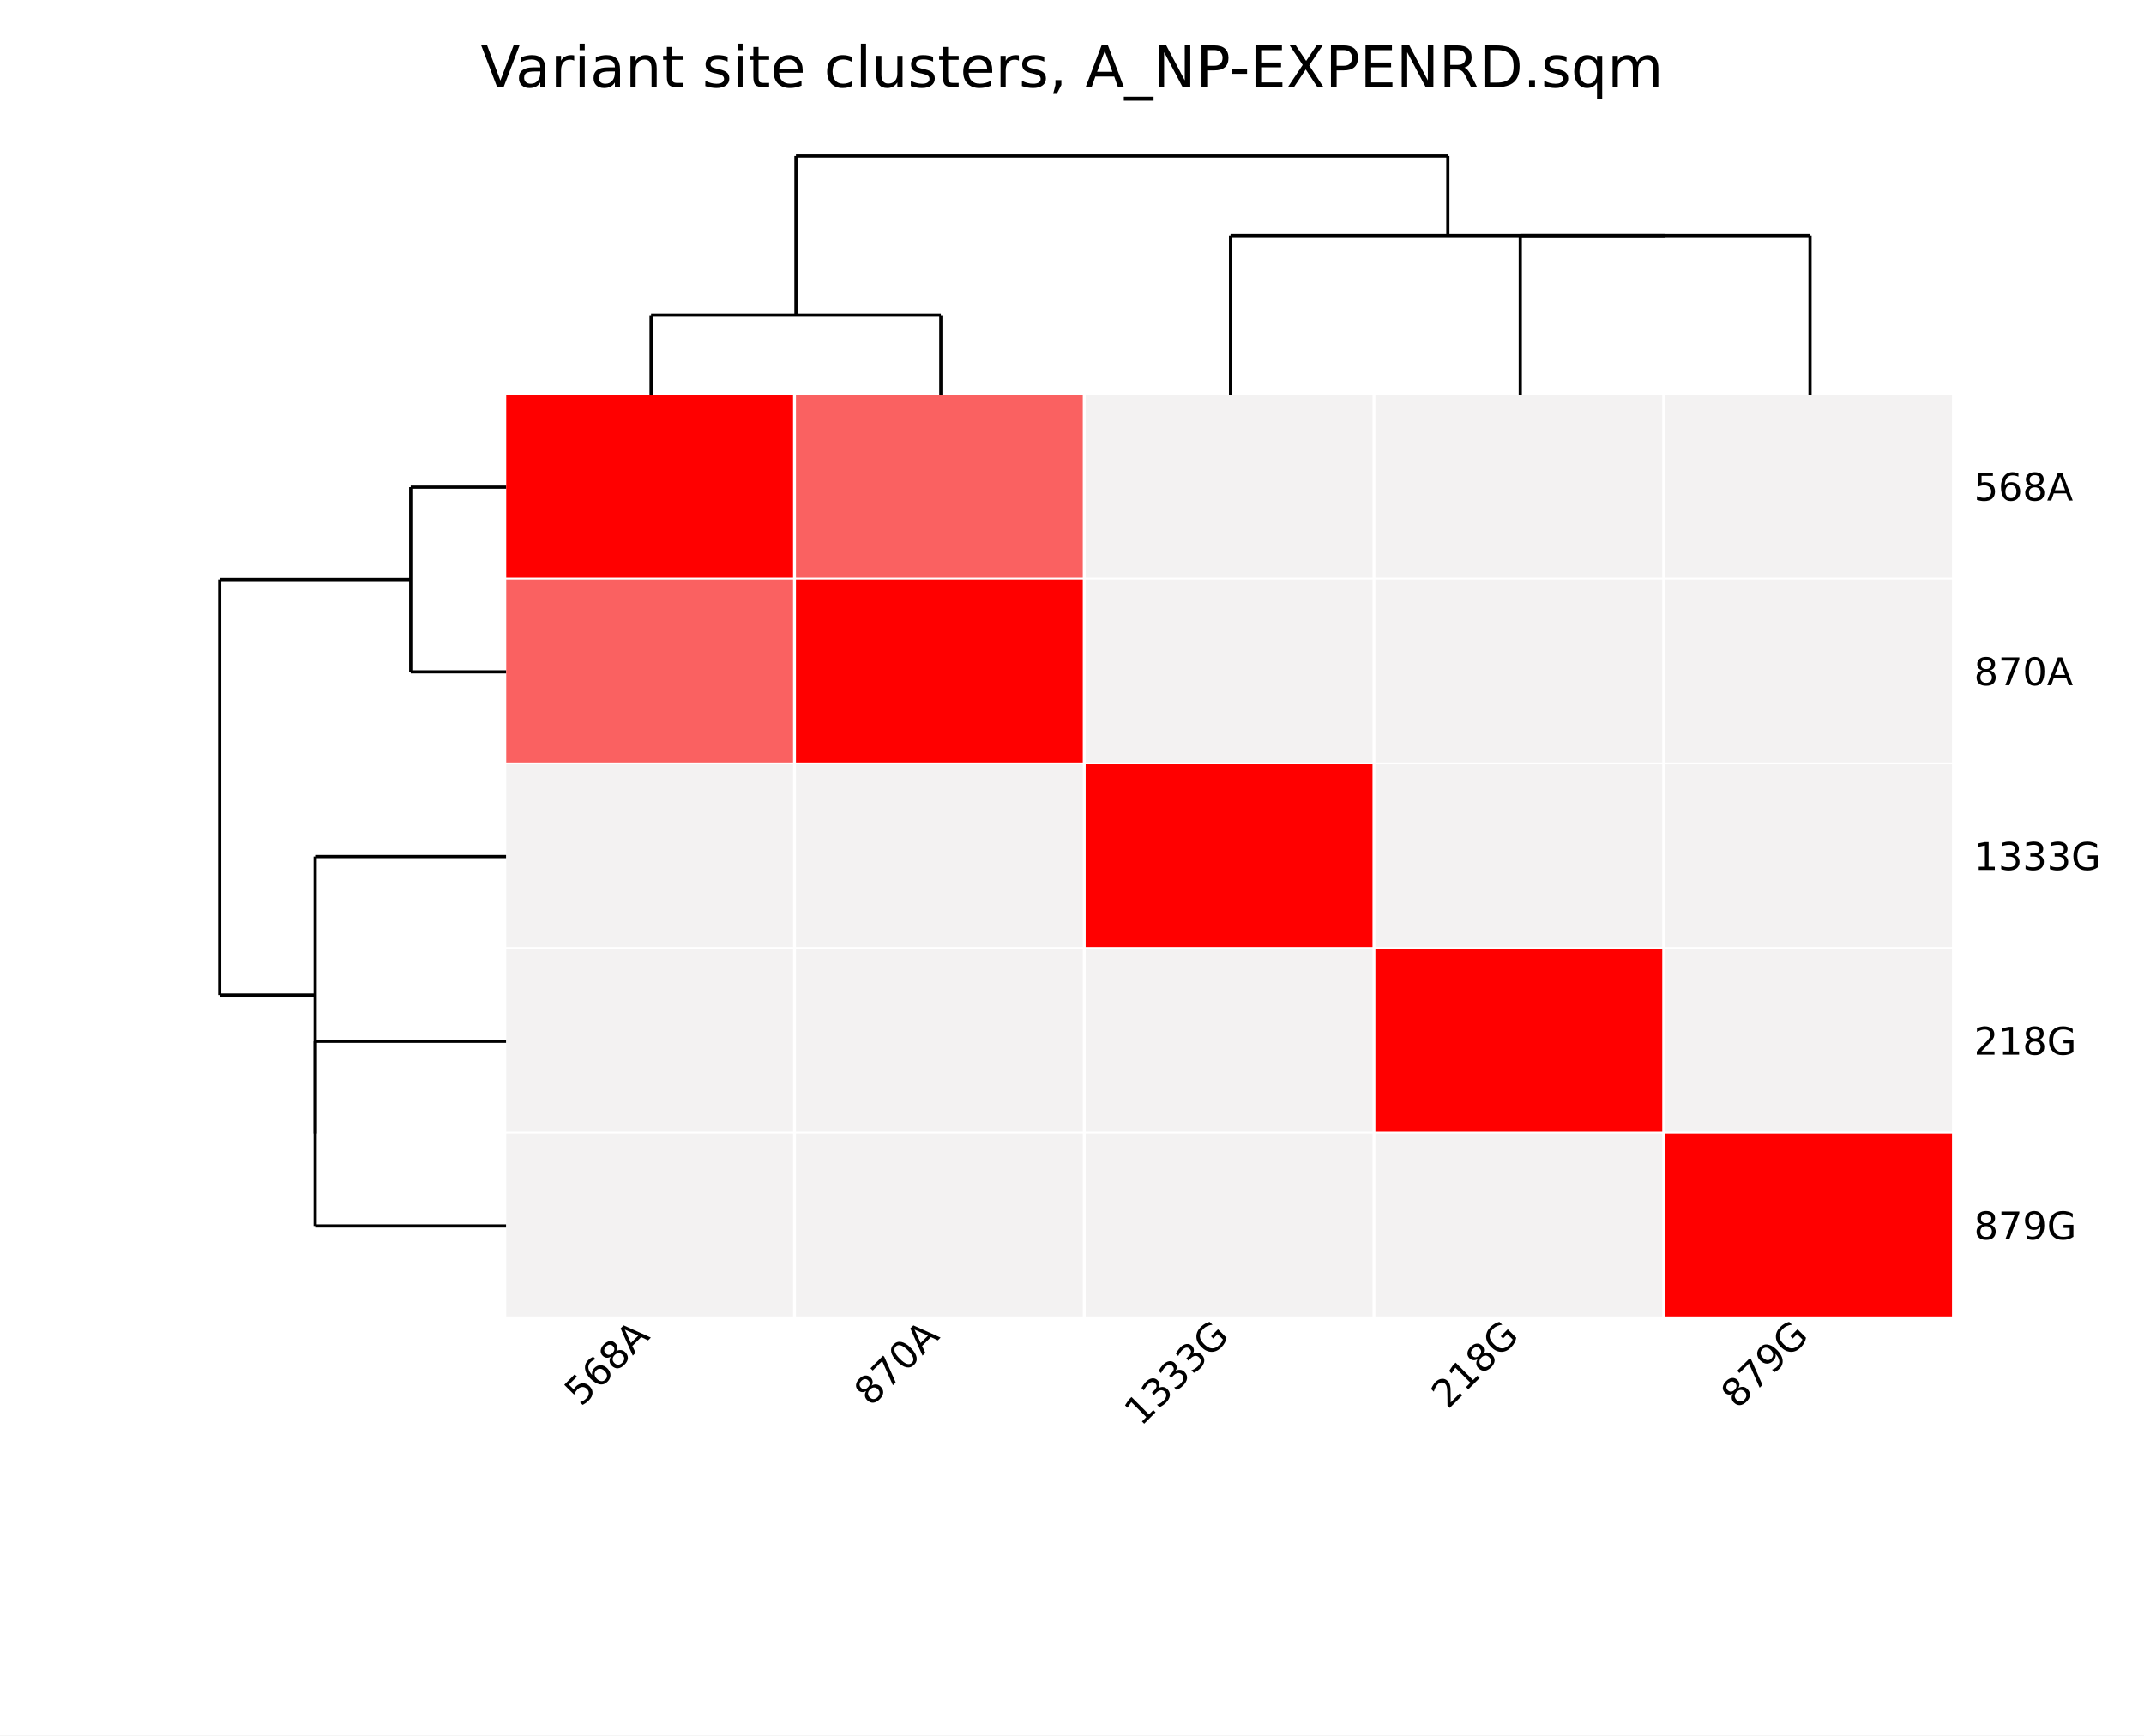
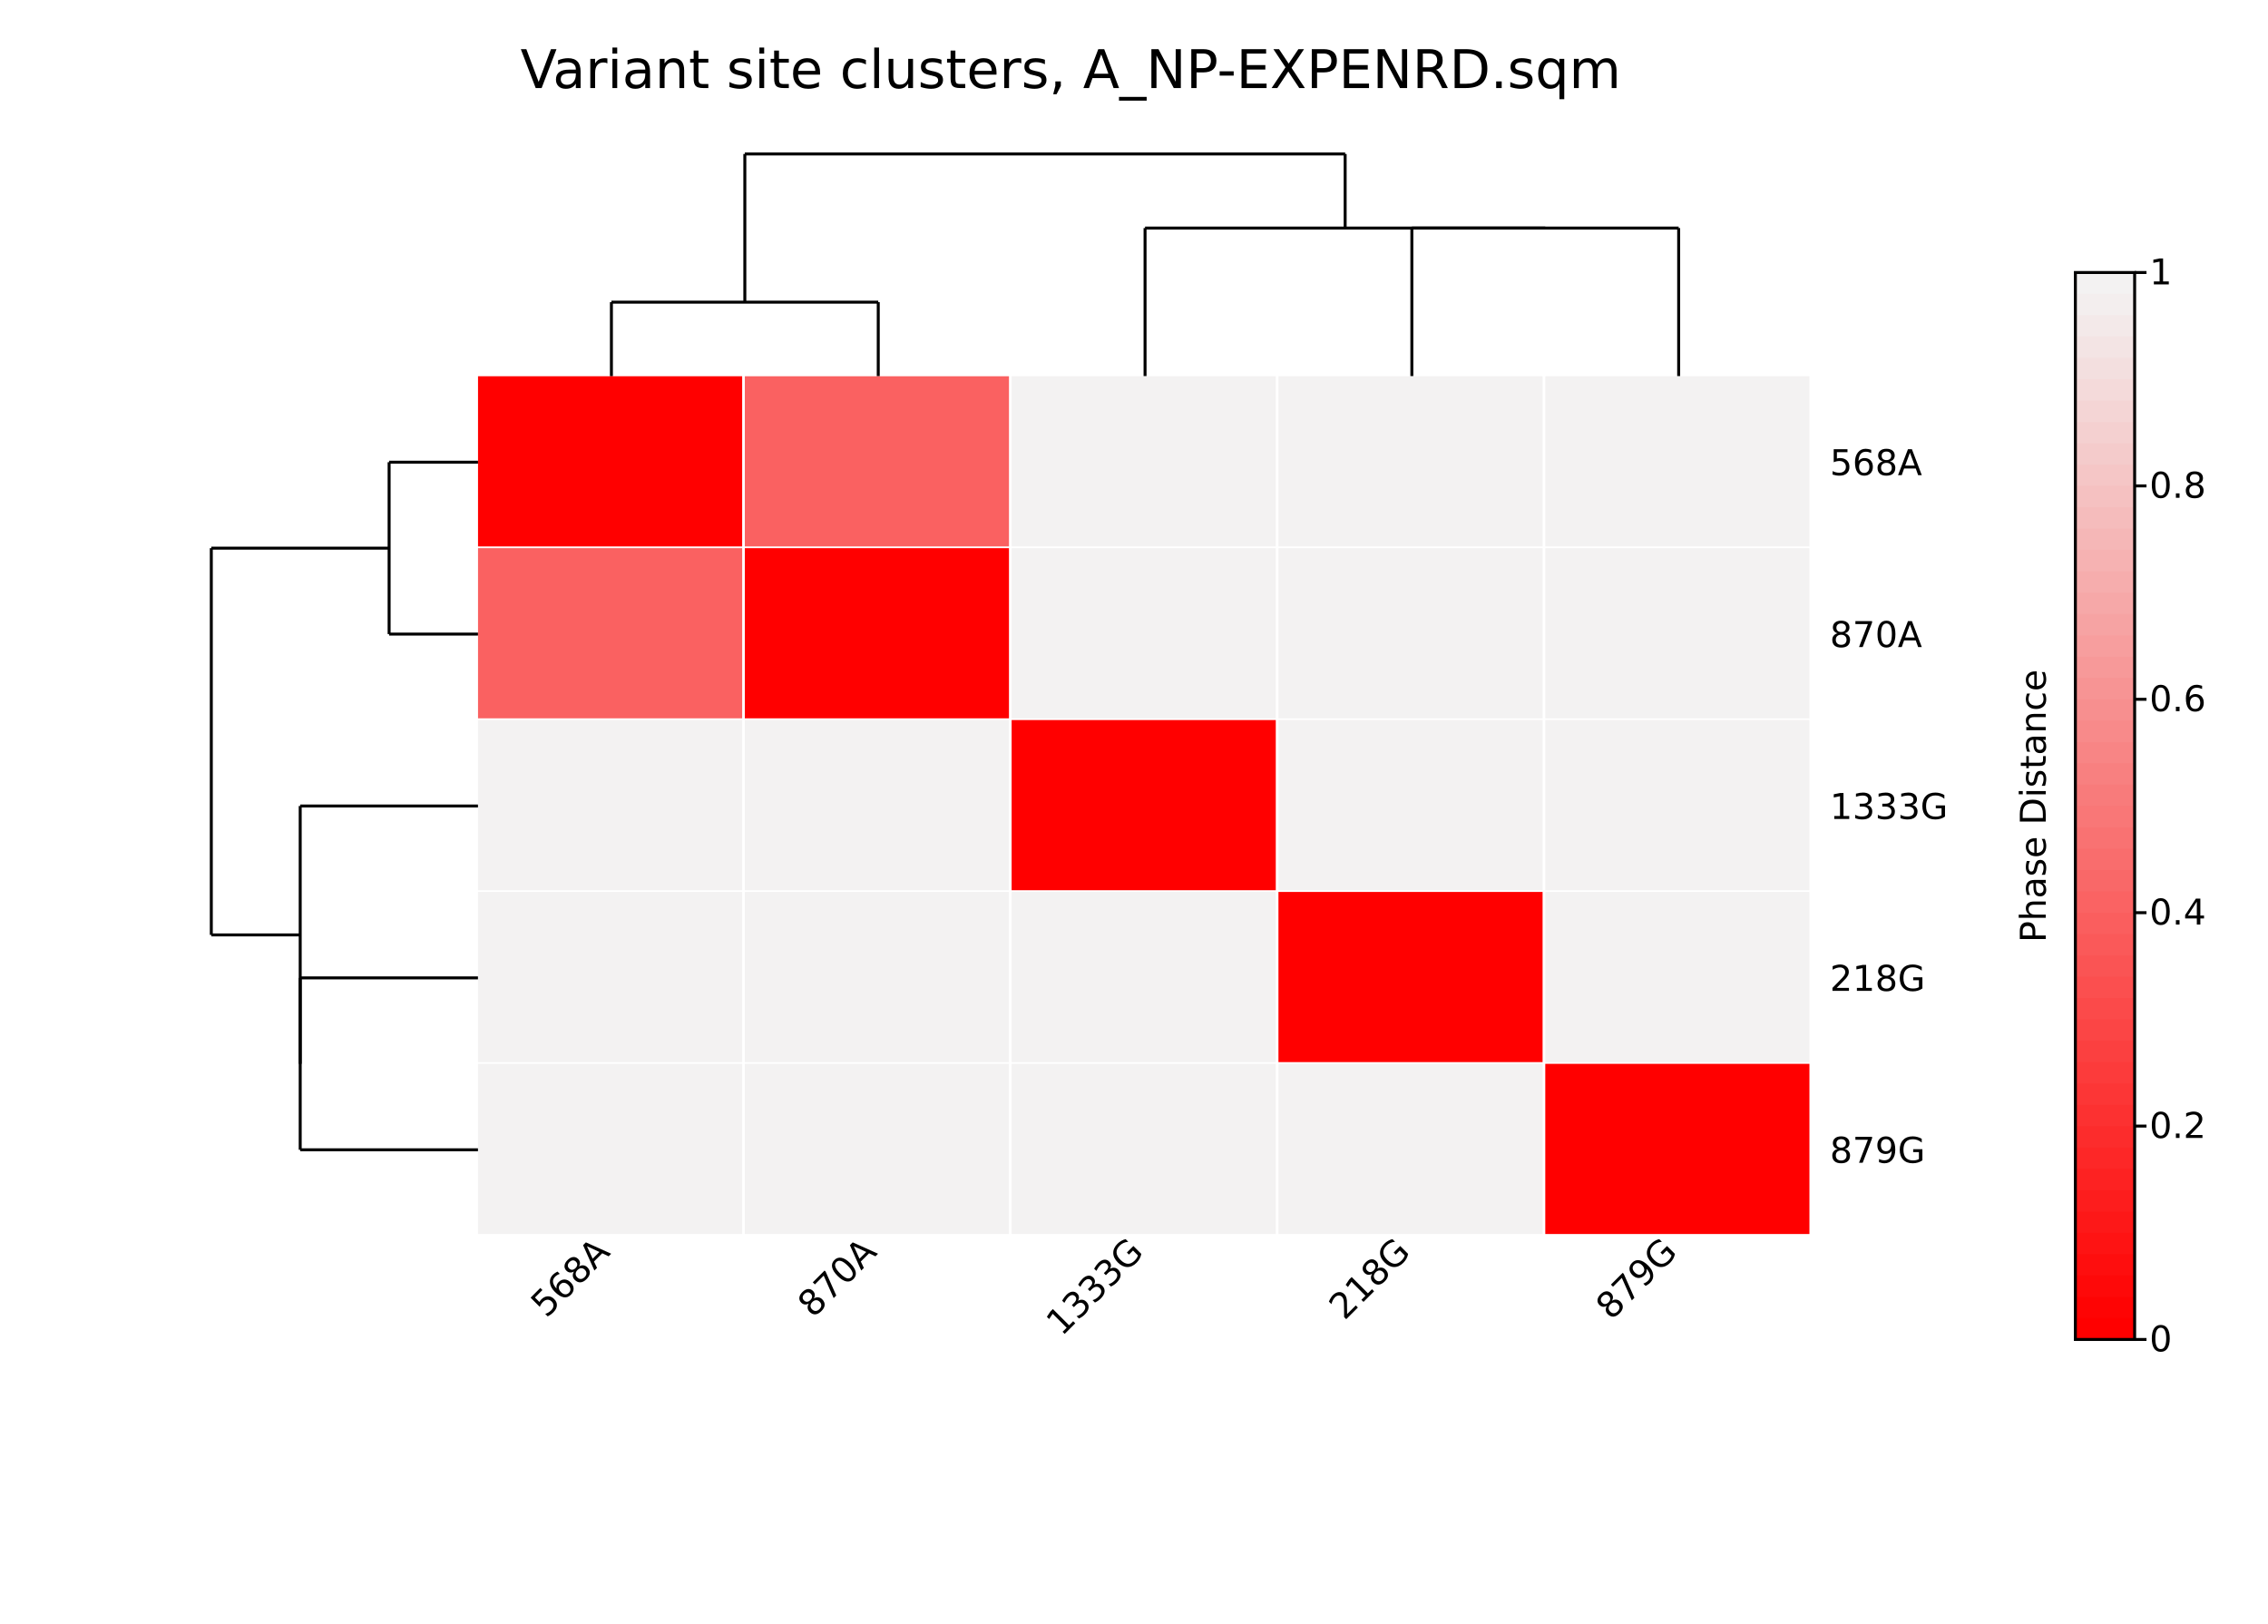
- <svg xmlns="http://www.w3.org/2000/svg" width="673.4" height="545" font-family="DejaVu Sans, Liberation Sans, Arial, sans-serif" fill="black">
+ <svg xmlns="http://www.w3.org/2000/svg" width="765.3" height="547.95" font-family="DejaVu Sans, Verdana, Liberation Sans, Arial, sans-serif" fill="black">
  <rect width="100%" height="100%" fill="white" />
-   <text x="336.7" y="27.4" font-size="18" text-anchor="middle">Variant site clusters, A_NP-EXPENRD.sqm</text>
-   <line x1="129" y1="153" x2="129" y2="211" stroke="#000000" stroke-width="1" />
-   <line x1="129" y1="153" x2="159" y2="153" stroke="#000000" stroke-width="1" />
-   <line x1="129" y1="211" x2="159" y2="211" stroke="#000000" stroke-width="1" />
-   <line x1="99" y1="327" x2="99" y2="385" stroke="#000000" stroke-width="1" />
-   <line x1="99" y1="327" x2="159" y2="327" stroke="#000000" stroke-width="1" />
-   <line x1="99" y1="385" x2="159" y2="385" stroke="#000000" stroke-width="1" />
-   <line x1="99" y1="269" x2="99" y2="356" stroke="#000000" stroke-width="1" />
-   <line x1="99" y1="269" x2="159" y2="269" stroke="#000000" stroke-width="1" />
-   <line x1="99" y1="356" x2="99" y2="356" stroke="#000000" stroke-width="1" />
-   <line x1="69" y1="182" x2="69" y2="312.5" stroke="#000000" stroke-width="1" />
-   <line x1="69" y1="182" x2="129" y2="182" stroke="#000000" stroke-width="1" />
-   <line x1="69" y1="312.5" x2="99" y2="312.5" stroke="#000000" stroke-width="1" />
-   <line x1="204.5" y1="99" x2="295.5" y2="99" stroke="#000000" stroke-width="1" />
-   <line x1="204.5" y1="99" x2="204.5" y2="124" stroke="#000000" stroke-width="1" />
-   <line x1="295.5" y1="99" x2="295.5" y2="124" stroke="#000000" stroke-width="1" />
-   <line x1="477.5" y1="74" x2="568.5" y2="74" stroke="#000000" stroke-width="1" />
-   <line x1="477.5" y1="74" x2="477.5" y2="124" stroke="#000000" stroke-width="1" />
-   <line x1="568.5" y1="74" x2="568.5" y2="124" stroke="#000000" stroke-width="1" />
-   <line x1="386.5" y1="74" x2="523" y2="74" stroke="#000000" stroke-width="1" />
-   <line x1="386.5" y1="74" x2="386.5" y2="124" stroke="#000000" stroke-width="1" />
-   <line x1="523" y1="74" x2="523" y2="74" stroke="#000000" stroke-width="1" />
-   <line x1="250" y1="49" x2="454.75" y2="49" stroke="#000000" stroke-width="1" />
-   <line x1="250" y1="49" x2="250" y2="99" stroke="#000000" stroke-width="1" />
-   <line x1="454.75" y1="49" x2="454.75" y2="74" stroke="#000000" stroke-width="1" />
-   <rect x="159" y="124" width="90.09" height="57.42" fill="#ff0000" />
-   <rect x="250" y="124" width="90.09" height="57.42" fill="#fa6161" />
-   <rect x="341" y="124" width="90.09" height="57.42" fill="#f3f2f2" />
-   <rect x="432" y="124" width="90.09" height="57.42" fill="#f3f2f2" />
-   <rect x="523" y="124" width="90.09" height="57.42" fill="#f3f2f2" />
-   <rect x="159" y="182" width="90.09" height="57.42" fill="#fa6161" />
-   <rect x="250" y="182" width="90.09" height="57.42" fill="#ff0000" />
-   <rect x="341" y="182" width="90.09" height="57.42" fill="#f3f2f2" />
-   <rect x="432" y="182" width="90.09" height="57.42" fill="#f3f2f2" />
-   <rect x="523" y="182" width="90.09" height="57.42" fill="#f3f2f2" />
-   <rect x="159" y="240" width="90.09" height="57.42" fill="#f3f2f2" />
-   <rect x="250" y="240" width="90.09" height="57.42" fill="#f3f2f2" />
-   <rect x="341" y="240" width="90.09" height="57.42" fill="#ff0000" />
-   <rect x="432" y="240" width="90.09" height="57.42" fill="#f3f2f2" />
-   <rect x="523" y="240" width="90.09" height="57.42" fill="#f3f2f2" />
-   <rect x="159" y="298" width="90.09" height="57.42" fill="#f3f2f2" />
-   <rect x="250" y="298" width="90.09" height="57.42" fill="#f3f2f2" />
-   <rect x="341" y="298" width="90.09" height="57.42" fill="#f3f2f2" />
-   <rect x="432" y="298" width="90.09" height="57.42" fill="#ff0000" />
-   <rect x="523" y="298" width="90.09" height="57.42" fill="#f3f2f2" />
-   <rect x="159" y="356" width="90.09" height="57.42" fill="#f3f2f2" />
-   <rect x="250" y="356" width="90.09" height="57.42" fill="#f3f2f2" />
-   <rect x="341" y="356" width="90.09" height="57.42" fill="#f3f2f2" />
-   <rect x="432" y="356" width="90.09" height="57.42" fill="#f3f2f2" />
-   <rect x="523" y="356" width="90.09" height="57.42" fill="#ff0000" />
-   <text x="620" y="157.2" font-size="12" text-anchor="start">568A</text>
-   <text x="620" y="215.2" font-size="12" text-anchor="start">870A</text>
-   <text x="620" y="273.2" font-size="12" text-anchor="start">1333G</text>
-   <text x="620" y="331.2" font-size="12" text-anchor="start">218G</text>
-   <text x="620" y="389.2" font-size="12" text-anchor="start">879G</text>
-   <text x="204.5" y="420" font-size="12" text-anchor="end" transform="rotate(-45,204.5,420)">568A</text>
-   <text x="295.5" y="420" font-size="12" text-anchor="end" transform="rotate(-45,295.5,420)">870A</text>
-   <text x="386.5" y="420" font-size="12" text-anchor="end" transform="rotate(-45,386.5,420)">1333G</text>
-   <text x="477.5" y="420" font-size="12" text-anchor="end" transform="rotate(-45,477.5,420)">218G</text>
-   <text x="568.5" y="420" font-size="12" text-anchor="end" transform="rotate(-45,568.5,420)">879G</text>
+   <text x="361.3" y="29.71" font-size="18" text-anchor="middle">Variant site clusters, A_NP-EXPENRD.sqm</text>
+   <line x1="131.3" y1="155.95" x2="131.3" y2="213.95" stroke="#000000" stroke-width="1" />
+   <line x1="131.3" y1="155.95" x2="161.3" y2="155.95" stroke="#000000" stroke-width="1" />
+   <line x1="131.3" y1="213.95" x2="161.3" y2="213.95" stroke="#000000" stroke-width="1" />
+   <line x1="101.3" y1="329.95" x2="101.3" y2="387.95" stroke="#000000" stroke-width="1" />
+   <line x1="101.3" y1="329.95" x2="161.3" y2="329.95" stroke="#000000" stroke-width="1" />
+   <line x1="101.3" y1="387.95" x2="161.3" y2="387.95" stroke="#000000" stroke-width="1" />
+   <line x1="101.3" y1="271.95" x2="101.3" y2="358.95" stroke="#000000" stroke-width="1" />
+   <line x1="101.3" y1="271.95" x2="161.3" y2="271.95" stroke="#000000" stroke-width="1" />
+   <line x1="101.3" y1="358.95" x2="101.3" y2="358.95" stroke="#000000" stroke-width="1" />
+   <line x1="71.3" y1="184.95" x2="71.3" y2="315.45" stroke="#000000" stroke-width="1" />
+   <line x1="71.3" y1="184.95" x2="131.3" y2="184.95" stroke="#000000" stroke-width="1" />
+   <line x1="71.3" y1="315.45" x2="101.3" y2="315.45" stroke="#000000" stroke-width="1" />
+   <line x1="206.31" y1="101.95" x2="296.35" y2="101.95" stroke="#000000" stroke-width="1" />
+   <line x1="206.31" y1="101.95" x2="206.31" y2="126.95" stroke="#000000" stroke-width="1" />
+   <line x1="296.35" y1="101.95" x2="296.35" y2="126.95" stroke="#000000" stroke-width="1" />
+   <line x1="476.41" y1="76.95" x2="566.44" y2="76.95" stroke="#000000" stroke-width="1" />
+   <line x1="476.41" y1="76.95" x2="476.41" y2="126.95" stroke="#000000" stroke-width="1" />
+   <line x1="566.44" y1="76.95" x2="566.44" y2="126.95" stroke="#000000" stroke-width="1" />
+   <line x1="386.38" y1="76.95" x2="521.43" y2="76.95" stroke="#000000" stroke-width="1" />
+   <line x1="386.38" y1="76.95" x2="386.38" y2="126.95" stroke="#000000" stroke-width="1" />
+   <line x1="521.43" y1="76.95" x2="521.43" y2="76.95" stroke="#000000" stroke-width="1" />
+   <line x1="251.33" y1="51.95" x2="453.9" y2="51.95" stroke="#000000" stroke-width="1" />
+   <line x1="251.33" y1="51.95" x2="251.33" y2="101.95" stroke="#000000" stroke-width="1" />
+   <line x1="453.9" y1="51.95" x2="453.9" y2="76.95" stroke="#000000" stroke-width="1" />
+   <rect x="161.3" y="126.95" width="89.13" height="57.42" fill="#ff0000" />
+   <rect x="251.33" y="126.95" width="89.13" height="57.42" fill="#fa6161" />
+   <rect x="341.36" y="126.95" width="89.13" height="57.42" fill="#f3f2f2" />
+   <rect x="431.39" y="126.95" width="89.13" height="57.42" fill="#f3f2f2" />
+   <rect x="521.43" y="126.95" width="89.13" height="57.42" fill="#f3f2f2" />
+   <rect x="161.3" y="184.95" width="89.13" height="57.42" fill="#fa6161" />
+   <rect x="251.33" y="184.95" width="89.13" height="57.42" fill="#ff0000" />
+   <rect x="341.36" y="184.95" width="89.13" height="57.42" fill="#f3f2f2" />
+   <rect x="431.39" y="184.95" width="89.13" height="57.42" fill="#f3f2f2" />
+   <rect x="521.43" y="184.95" width="89.13" height="57.42" fill="#f3f2f2" />
+   <rect x="161.3" y="242.95" width="89.13" height="57.42" fill="#f3f2f2" />
+   <rect x="251.33" y="242.95" width="89.13" height="57.42" fill="#f3f2f2" />
+   <rect x="341.36" y="242.95" width="89.13" height="57.42" fill="#ff0000" />
+   <rect x="431.39" y="242.95" width="89.13" height="57.42" fill="#f3f2f2" />
+   <rect x="521.43" y="242.95" width="89.13" height="57.42" fill="#f3f2f2" />
+   <rect x="161.3" y="300.95" width="89.13" height="57.42" fill="#f3f2f2" />
+   <rect x="251.33" y="300.95" width="89.13" height="57.42" fill="#f3f2f2" />
+   <rect x="341.36" y="300.95" width="89.13" height="57.42" fill="#f3f2f2" />
+   <rect x="431.39" y="300.95" width="89.13" height="57.42" fill="#ff0000" />
+   <rect x="521.43" y="300.95" width="89.13" height="57.42" fill="#f3f2f2" />
+   <rect x="161.3" y="358.95" width="89.13" height="57.42" fill="#f3f2f2" />
+   <rect x="251.33" y="358.95" width="89.13" height="57.42" fill="#f3f2f2" />
+   <rect x="341.36" y="358.95" width="89.13" height="57.42" fill="#f3f2f2" />
+   <rect x="431.39" y="358.95" width="89.13" height="57.42" fill="#f3f2f2" />
+   <rect x="521.43" y="358.95" width="89.13" height="57.42" fill="#ff0000" />
+   <text x="617.46" y="160.33" font-size="12" text-anchor="start">568A</text>
+   <text x="617.46" y="218.33" font-size="12" text-anchor="start">870A</text>
+   <text x="617.46" y="276.33" font-size="12" text-anchor="start">1333G</text>
+   <text x="617.46" y="334.33" font-size="12" text-anchor="start">218G</text>
+   <text x="617.46" y="392.33" font-size="12" text-anchor="start">879G</text>
+   <text x="206.31" y="422.95" font-size="12" text-anchor="end" transform="rotate(-45,206.31,422.95)">568A</text>
+   <text x="296.35" y="422.95" font-size="12" text-anchor="end" transform="rotate(-45,296.35,422.95)">870A</text>
+   <text x="386.38" y="422.95" font-size="12" text-anchor="end" transform="rotate(-45,386.38,422.95)">1333G</text>
+   <text x="476.41" y="422.95" font-size="12" text-anchor="end" transform="rotate(-45,476.41,422.95)">218G</text>
+   <text x="566.44" y="422.95" font-size="12" text-anchor="end" transform="rotate(-45,566.44,422.95)">879G</text>
+   <rect x="700.3" y="91.95" width="20" height="7.7" fill="#f3f2f2" />
+   <rect x="700.3" y="99.15" width="20" height="7.7" fill="#f3eeee" />
+   <rect x="700.3" y="106.35" width="20" height="7.7" fill="#f3e9e9" />
+   <rect x="700.3" y="113.55" width="20" height="7.7" fill="#f3e4e4" />
+   <rect x="700.3" y="120.75" width="20" height="7.7" fill="#f3dfdf" />
+   <rect x="700.3" y="127.95" width="20" height="7.7" fill="#f4dada" />
+   <rect x="700.3" y="135.15" width="20" height="7.7" fill="#f4d5d5" />
+   <rect x="700.3" y="142.35" width="20" height="7.7" fill="#f4d0d0" />
+   <rect x="700.3" y="149.55" width="20" height="7.7" fill="#f4cbcb" />
+   <rect x="700.3" y="156.75" width="20" height="7.7" fill="#f5c6c6" />
+   <rect x="700.3" y="163.95" width="20" height="7.7" fill="#f5c1c1" />
+   <rect x="700.3" y="171.15" width="20" height="7.7" fill="#f5bcbc" />
+   <rect x="700.3" y="178.35" width="20" height="7.7" fill="#f5b7b7" />
+   <rect x="700.3" y="185.55" width="20" height="7.7" fill="#f6b2b2" />
+   <rect x="700.3" y="192.75" width="20" height="7.7" fill="#f6adad" />
+   <rect x="700.3" y="199.95" width="20" height="7.7" fill="#f6a8a8" />
+   <rect x="700.3" y="207.15" width="20" height="7.7" fill="#f6a3a3" />
+   <rect x="700.3" y="214.35" width="20" height="7.7" fill="#f79e9e" />
+   <rect x="700.3" y="221.55" width="20" height="7.7" fill="#f79999" />
+   <rect x="700.3" y="228.75" width="20" height="7.7" fill="#f79494" />
+   <rect x="700.3" y="235.95" width="20" height="7.7" fill="#f78f8f" />
+   <rect x="700.3" y="243.15" width="20" height="7.7" fill="#f88a8a" />
+   <rect x="700.3" y="250.35" width="20" height="7.7" fill="#f88585" />
+   <rect x="700.3" y="257.55" width="20" height="7.7" fill="#f88080" />
+   <rect x="700.3" y="264.75" width="20" height="7.7" fill="#f87b7b" />
+   <rect x="700.3" y="271.95" width="20" height="7.7" fill="#f97777" />
+   <rect x="700.3" y="279.15" width="20" height="7.7" fill="#f97272" />
+   <rect x="700.3" y="286.35" width="20" height="7.7" fill="#f96d6d" />
+   <rect x="700.3" y="293.55" width="20" height="7.7" fill="#f96868" />
+   <rect x="700.3" y="300.75" width="20" height="7.7" fill="#fa6363" />
+   <rect x="700.3" y="307.95" width="20" height="7.7" fill="#fa5e5e" />
+   <rect x="700.3" y="315.15" width="20" height="7.7" fill="#fa5959" />
+   <rect x="700.3" y="322.35" width="20" height="7.7" fill="#fa5454" />
+   <rect x="700.3" y="329.55" width="20" height="7.7" fill="#fb4f4f" />
+   <rect x="700.3" y="336.75" width="20" height="7.7" fill="#fb4a4a" />
+   <rect x="700.3" y="343.95" width="20" height="7.7" fill="#fb4545" />
+   <rect x="700.3" y="351.15" width="20" height="7.7" fill="#fb4040" />
+   <rect x="700.3" y="358.35" width="20" height="7.7" fill="#fc3b3b" />
+   <rect x="700.3" y="365.55" width="20" height="7.7" fill="#fc3636" />
+   <rect x="700.3" y="372.75" width="20" height="7.7" fill="#fc3131" />
+   <rect x="700.3" y="379.95" width="20" height="7.7" fill="#fc2c2c" />
+   <rect x="700.3" y="387.15" width="20" height="7.7" fill="#fd2727" />
+   <rect x="700.3" y="394.35" width="20" height="7.7" fill="#fd2222" />
+   <rect x="700.3" y="401.55" width="20" height="7.7" fill="#fd1d1d" />
+   <rect x="700.3" y="408.75" width="20" height="7.7" fill="#fd1818" />
+   <rect x="700.3" y="415.95" width="20" height="7.7" fill="#fe1313" />
+   <rect x="700.3" y="423.15" width="20" height="7.7" fill="#fe0e0e" />
+   <rect x="700.3" y="430.35" width="20" height="7.7" fill="#fe0909" />
+   <rect x="700.3" y="437.55" width="20" height="7.7" fill="#fe0404" />
+   <rect x="700.3" y="444.75" width="20" height="7.7" fill="#ff0000" />
+   <rect x="700.3" y="91.95" width="20" height="360" fill="none" stroke="#000000" stroke-width="1" />
+   <line x1="720.3" y1="451.95" x2="724.3" y2="451.95" stroke="#000000" stroke-width="1" />
+   <text x="725.3" y="455.95" font-size="12" text-anchor="start">0</text>
+   <line x1="720.3" y1="379.95" x2="724.3" y2="379.95" stroke="#000000" stroke-width="1" />
+   <text x="725.3" y="383.95" font-size="12" text-anchor="start">0.2</text>
+   <line x1="720.3" y1="307.95" x2="724.3" y2="307.95" stroke="#000000" stroke-width="1" />
+   <text x="725.3" y="311.95" font-size="12" text-anchor="start">0.4</text>
+   <line x1="720.3" y1="235.95" x2="724.3" y2="235.95" stroke="#000000" stroke-width="1" />
+   <text x="725.3" y="239.95" font-size="12" text-anchor="start">0.6</text>
+   <line x1="720.3" y1="163.95" x2="724.3" y2="163.95" stroke="#000000" stroke-width="1" />
+   <text x="725.3" y="167.95" font-size="12" text-anchor="start">0.8</text>
+   <line x1="720.3" y1="91.95" x2="724.3" y2="91.95" stroke="#000000" stroke-width="1" />
+   <text x="725.3" y="95.95" font-size="12" text-anchor="start">1</text>
+   <text x="690.3" y="271.95" font-size="12" text-anchor="middle" transform="rotate(-90,690.3,271.95)">Phase Distance</text>
</svg>
